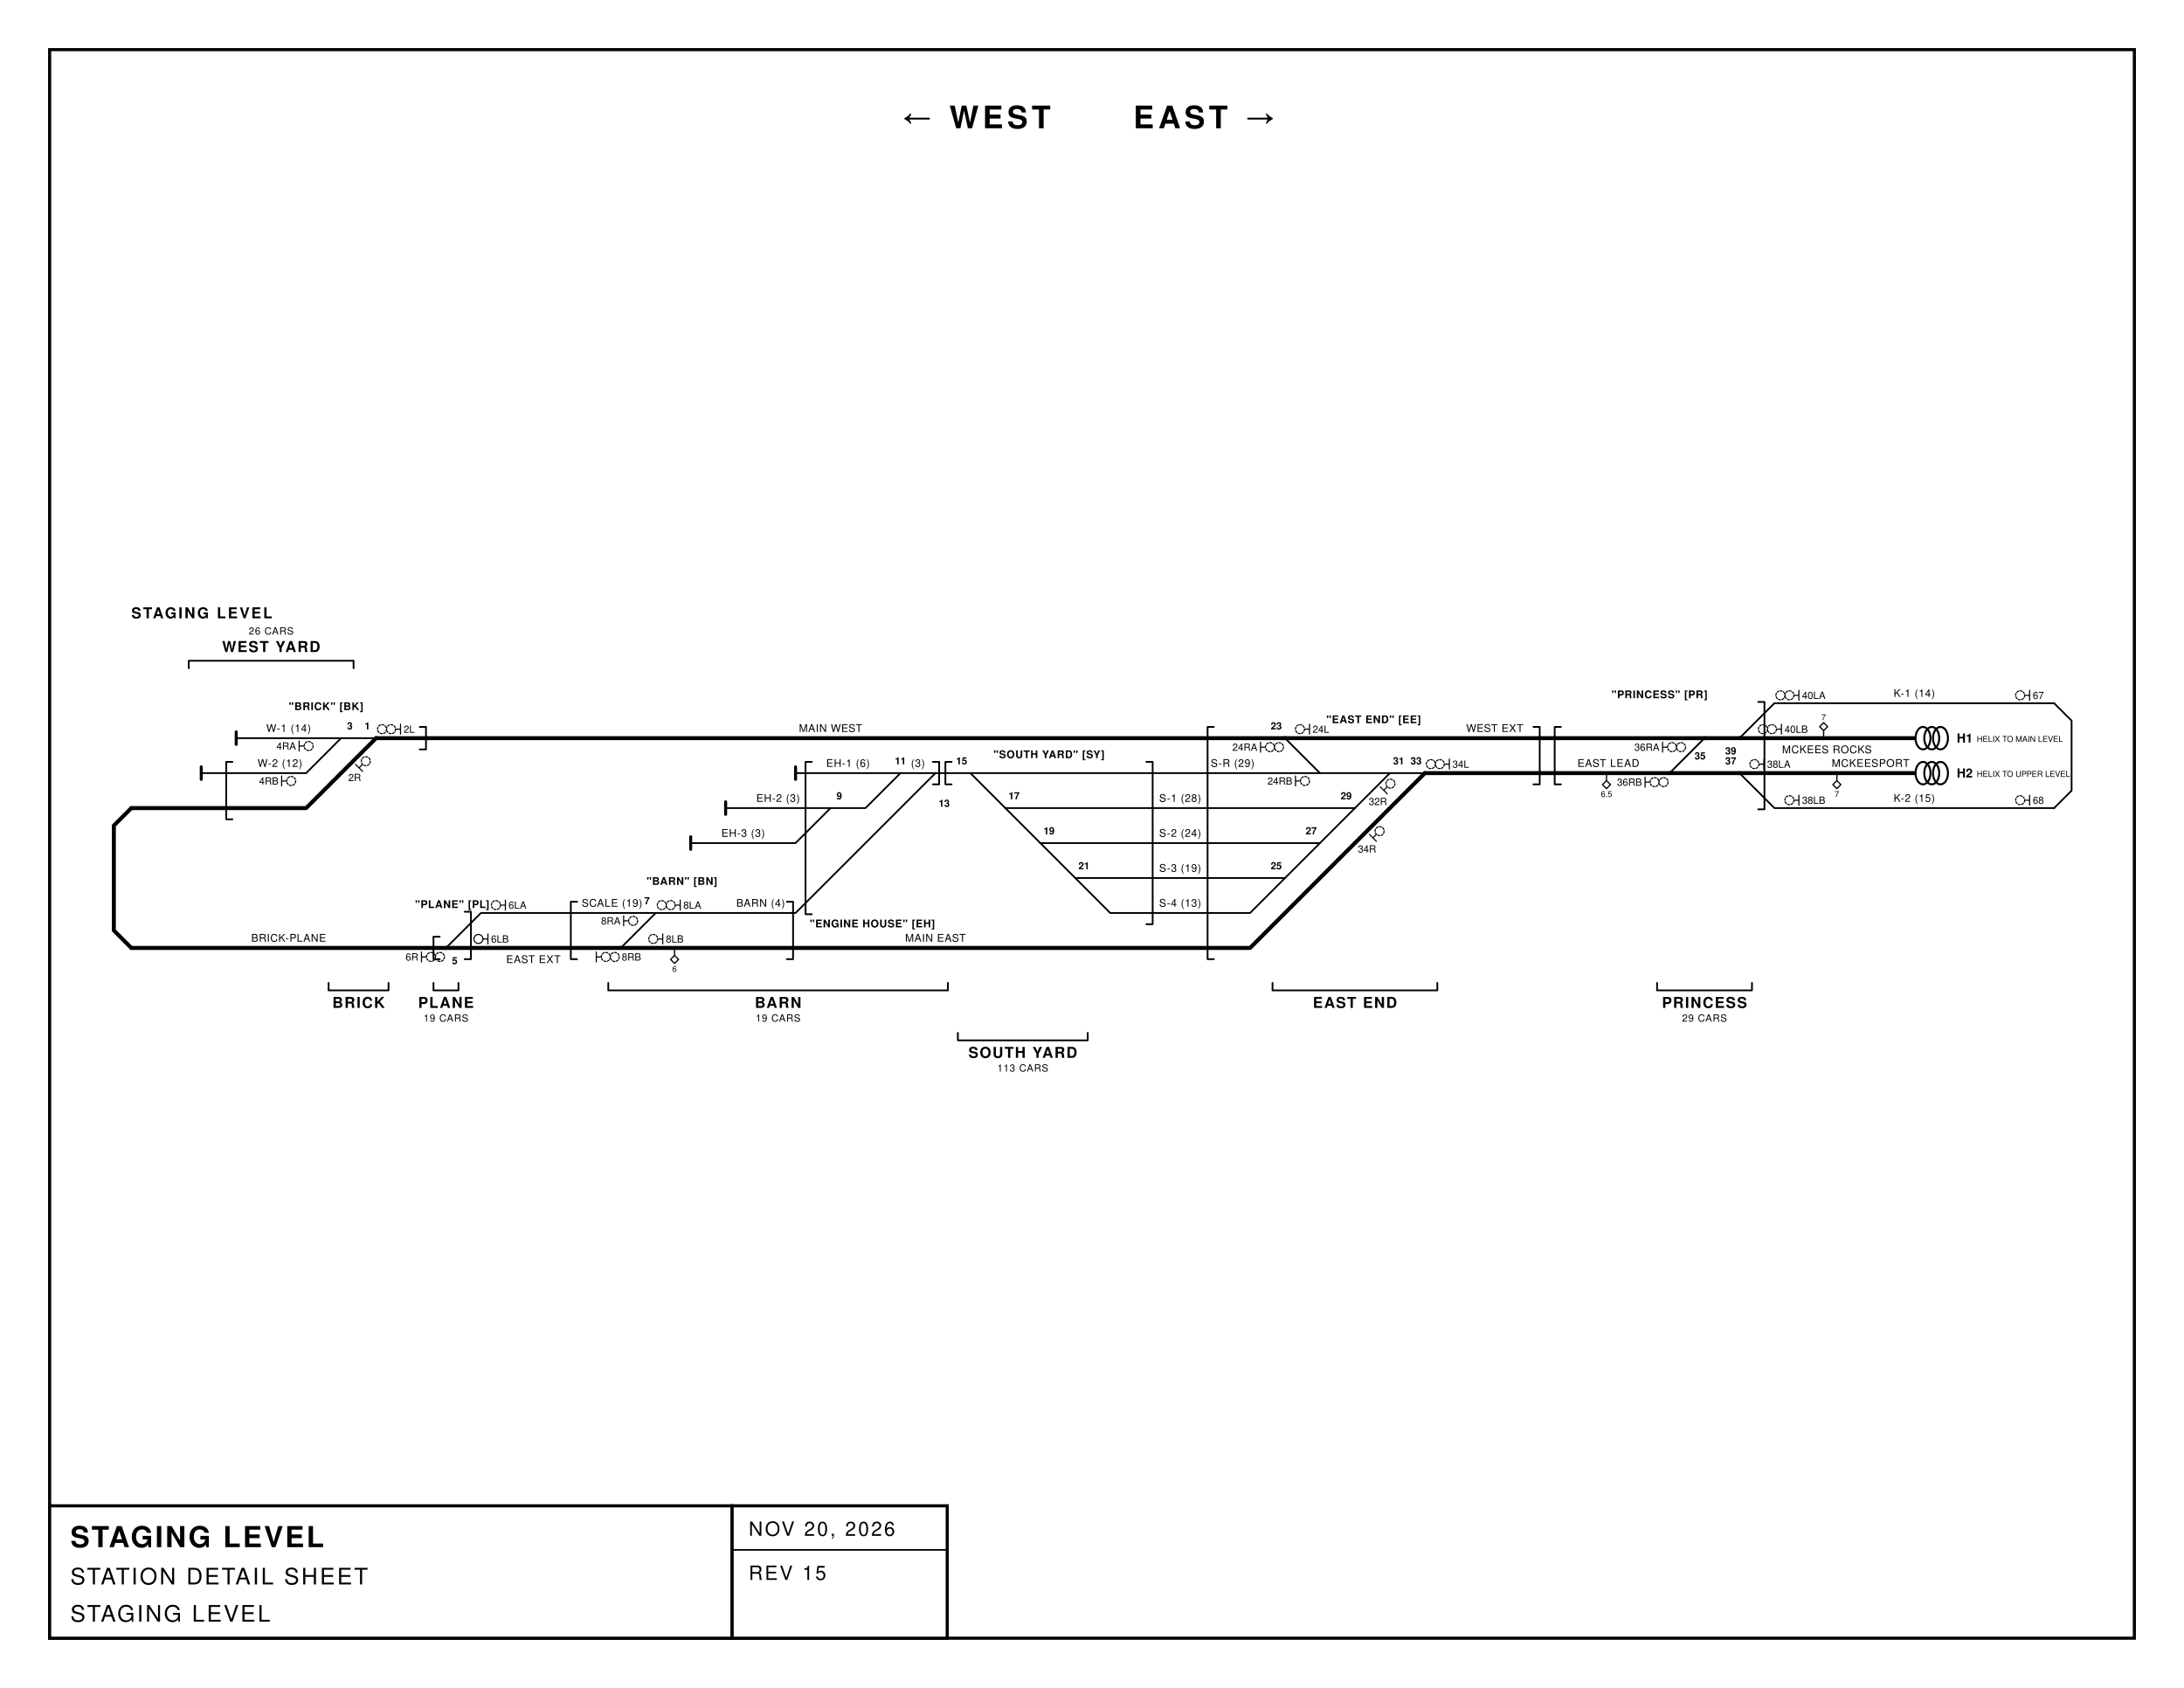
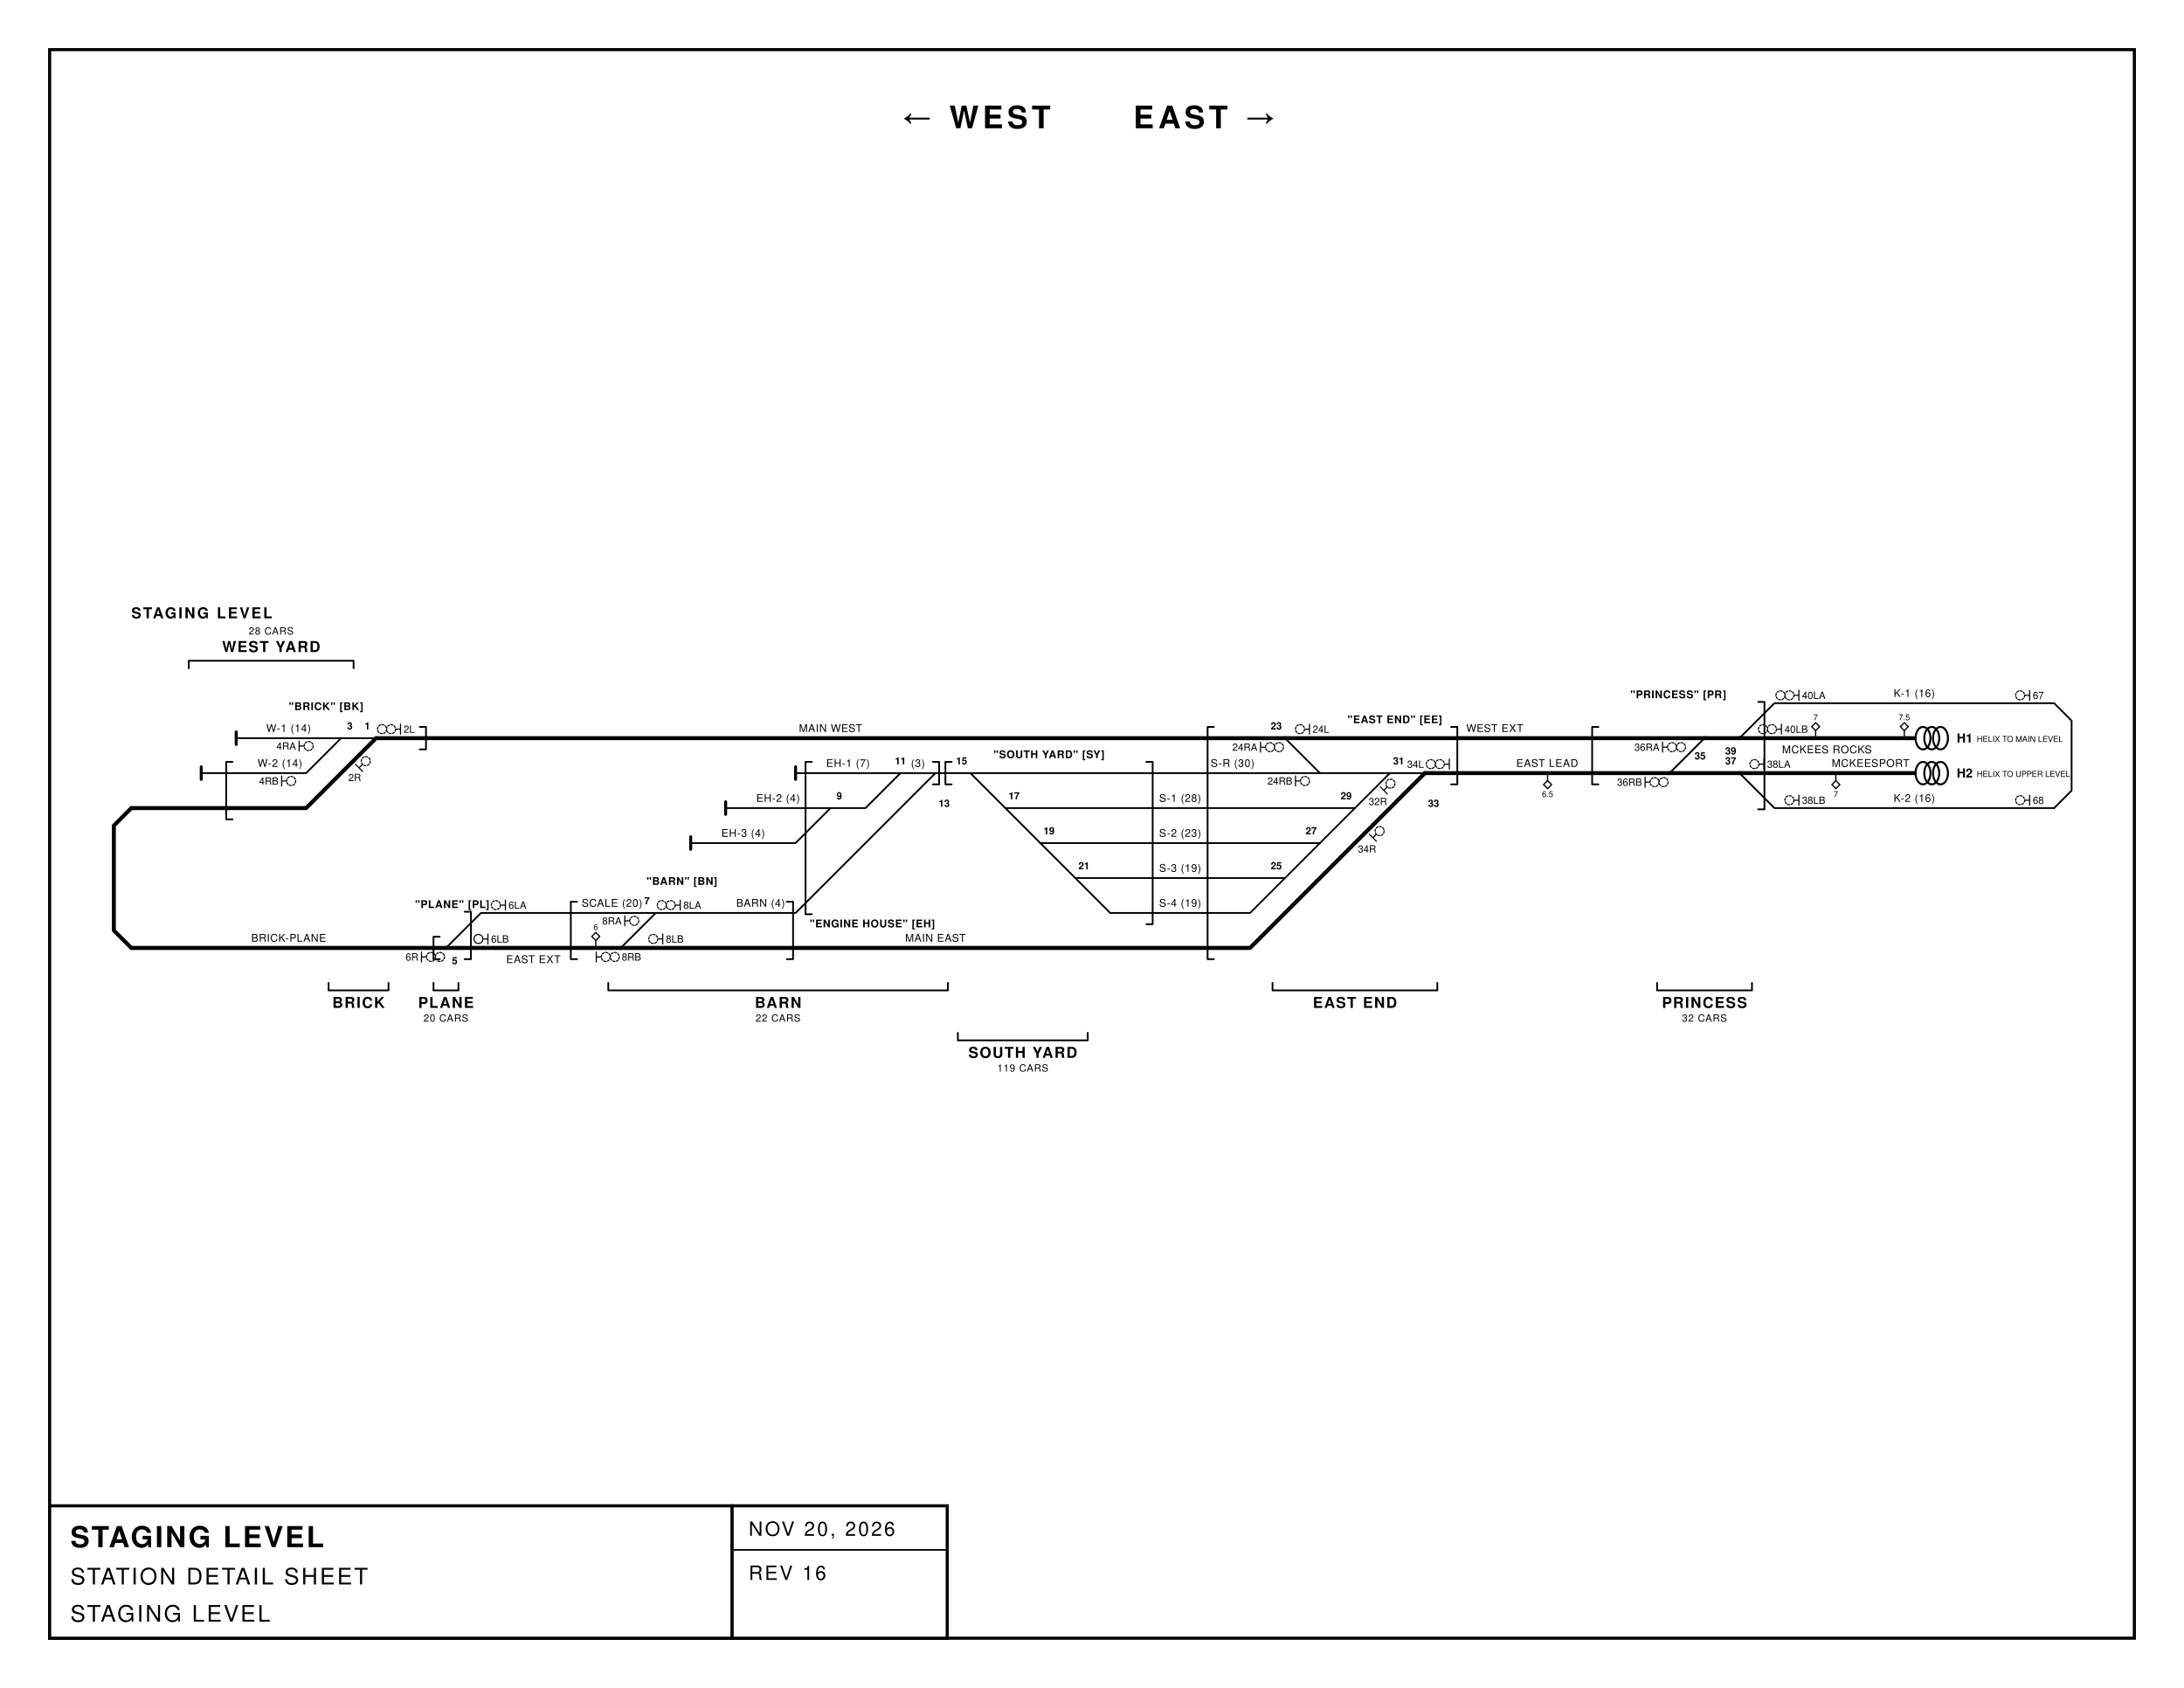
<svg xmlns="http://www.w3.org/2000/svg" viewBox="0 0 1056 816" width="1056" height="816" font-family="'Helvetica Neue',Helvetica,Arial,sans-serif">
  <rect width="1056" height="816" fill="#fff" />
  <rect x="24" y="24" width="1008" height="768" fill="none" stroke="#000" stroke-width="1.5" />
  <g transform="translate(63.5,296.5) scale(0.6037)" fill="none" stroke="#000" stroke-linecap="round" stroke-linejoin="round">
    <path d="M252.0,268.0 L392.0,268.0" stroke-width="3.2" />
    <path d="M392.0,268.0 L896.0,268.0 L1036.0,128.0" stroke-width="3.2" />
    <path d="M672.0,128.0 L952.0,128.0" stroke-width="1.4" />
    <path d="M672.0,128.0 L700.0,156.0" stroke-width="1.4" />
    <path d="M1260.0,100.0 L1288.0,100.0" stroke-width="3.2" />
    <path d="M924.0,100.0 L1260.0,100.0" stroke-width="3.2" />
    <path d="M1232.0,128.0 L1260.0,100.0" stroke-width="1.4" />
    <path d="M1288.0,100.0 L1316.0,72.0 L1540.0,72.0" stroke-width="1.4" />
    <path d="M1288.0,128.0 L1316.0,156.0 L1540.0,156.0" stroke-width="1.4" />
    <path d="M196.0,100.0 L924.0,100.0" stroke-width="3.2" />
    <path d="M924.0,100.0 L952.0,128.0" stroke-width="1.4" />
    <path d="M924.0,212.0 L952.0,184.0" stroke-width="1.4" />
    <path d="M756.0,212.0 L784.0,240.0 L896.0,240.0 L924.0,212.0" stroke-width="1.4" />
    <path d="M392.0,268.0 L420.0,240.0" stroke-width="1.4" />
    <path d="M756.0,212.0 L924.0,212.0" stroke-width="1.4" />
    <path d="M700.0,156.0 L728.0,184.0" stroke-width="1.4" />
    <path d="M700.0,156.0 L980.0,156.0" stroke-width="1.4" />
    <path d="M728.0,184.0 L756.0,212.0" stroke-width="1.4" />
    <path d="M1232.0,128.0 L1288.0,128.0" stroke-width="3.2" />
    <path d="M952.0,184.0 L980.0,156.0" stroke-width="1.4" />
    <path d="M1036.0,128.0 L1232.0,128.0" stroke-width="3.2" />
    <path d="M728.0,184.0 L952.0,184.0" stroke-width="1.4" />
    <path d="M0.0,268.0 L252.0,268.0" stroke-width="3.2" />
    <path d="M0.0,156.0 L140.0,156.0 L196.0,100.0" stroke-width="3.2" />
    <path d="M252.0,268.0 L280.0,240.0 L420.0,240.0" stroke-width="1.4" />
    <path d="M1008.0,128.0 L1036.0,128.0" stroke-width="1.4" />
    <path d="M616.0,128.0 L644.0,128.0" stroke-width="1.4" />
    <path d="M420.0,240.0 L532.0,240.0 L644.0,128.0" stroke-width="1.4" />
    <path d="M560.0,156.0 L588.0,156.0 L616.0,128.0" stroke-width="1.4" />
    <path d="M476.0,156.0 L560.0,156.0" stroke-width="1.4" />
    <path d="M448.0,184.0 L532.0,184.0 L560.0,156.0" stroke-width="1.4" />
    <path d="M532.0,128.0 L616.0,128.0" stroke-width="1.4" />
    <path d="M1288.0,100.0 L1428.0,100.0" stroke-width="3.2" />
    <path d="M1288.0,128.0 L1428.0,128.0" stroke-width="3.2" />
    <path d="M952.0,128.0 L1008.0,128.0" stroke-width="1.4" />
    <path d="M980.0,156.0 L1008.0,128.0" stroke-width="1.4" />
    <path d="M168.0,100.0 L196.0,100.0" stroke-width="1.4" />
    <path d="M84.0,100.0 L168.0,100.0" stroke-width="1.4" />
    <path d="M56.0,128.0 L140.0,128.0 L168.0,100.0" stroke-width="1.4" />
    <path d="M644.0,128.0 L672.0,128.0" stroke-width="1.4" />
    <path d="M1540.0,72.0 L1554.0,86.0 L1554.0,142.0 L1540.0,156.0" stroke-width="1.4" />
    <path d="M0.0,156.0 L-14.0,170.0 L-14.0,254.0 L0.0,268.0" stroke-width="3.2" />
    <path d="M476.0,151.0 L476.0,161.0" stroke-width="2.4" />
    <path d="M448.0,179.0 L448.0,189.0" stroke-width="2.4" />
    <path d="M532.0,123.0 L532.0,133.0" stroke-width="2.4" />
    <ellipse cx="1435.0" cy="100.0" rx="6" ry="9" stroke-width="1.6" />
    <ellipse cx="1442.0" cy="100.0" rx="6" ry="9" stroke-width="1.6" />
    <ellipse cx="1449.0" cy="100.0" rx="6" ry="9" stroke-width="1.6" />
    <ellipse cx="1435.0" cy="128.0" rx="6" ry="9" stroke-width="1.6" />
    <ellipse cx="1442.0" cy="128.0" rx="6" ry="9" stroke-width="1.6" />
    <ellipse cx="1449.0" cy="128.0" rx="6" ry="9" stroke-width="1.6" />
    <path d="M84.0,95.0 L84.0,105.0" stroke-width="2.4" />
    <path d="M56.0,123.0 L56.0,133.0" stroke-width="2.4" />
    <path d="M158.0,296 L158.0,302 L206.0,302 L206.0,296" stroke-width="1.4" />
    <path d="M46.0,44 L46.0,38 L178.0,38 L178.0,44" stroke-width="1.4" />
    <path d="M242.0,296 L242.0,302 L262.0,302 L262.0,296" stroke-width="1.4" />
    <path d="M382.0,296 L382.0,302 L654.0,302 L654.0,296" stroke-width="1.4" />
    <path d="M662.0,336 L662.0,342 L766.0,342 L766.0,336" stroke-width="1.4" />
    <path d="M914.0,296 L914.0,302 L1046.0,302 L1046.0,296" stroke-width="1.4" />
    <path d="M1222.0,296 L1222.0,302 L1298.0,302 L1298.0,296" stroke-width="1.4" />
    <path d="M215.6,88.8 L215.6,96.8 M215.6,92.8 L211.6,92.8" stroke-width="0.9" />
    <circle cx="208.0" cy="92.8" r="3.6" stroke-width="0.9" fill="#fff" stroke-dasharray="1.6 1.2" />
    <circle cx="200.8" cy="92.8" r="3.6" stroke-width="0.9" fill="#fff" stroke-dasharray="1.6 1.2" />
    <g transform="translate(182.4,123.8) rotate(-45.0)">
      <path d="M0,-4.0 L0,4.0 M0,0 L4.0,0" stroke-width="0.9" />
      <circle cx="7.6" cy="0" r="3.6" stroke-width="0.9" fill="#fff" stroke-dasharray="1.6 1.2" />
    </g>
    <path d="M134.4,102.3 L134.4,110.3 M134.4,106.3 L138.4,106.3" stroke-width="0.9" />
    <circle cx="142.0" cy="106.3" r="3.6" stroke-width="0.9" fill="#fff" stroke-dasharray="1.6 1.2" />
    <path d="M120.4,130.3 L120.4,138.3 M120.4,134.3 L124.4,134.3" stroke-width="0.9" />
    <circle cx="128.0" cy="134.3" r="3.6" stroke-width="0.9" fill="#fff" stroke-dasharray="1.6 1.2" />
    <path d="M299.6,229.7 L299.6,237.7 M299.6,233.7 L295.6,233.7" stroke-width="0.9" />
    <circle cx="292.0" cy="233.7" r="3.6" stroke-width="0.9" fill="#fff" stroke-dasharray="1.6 1.2" />
    <path d="M285.6,256.8 L285.6,264.8 M285.6,260.8 L281.6,260.8" stroke-width="0.9" />
    <circle cx="278.0" cy="260.8" r="3.6" stroke-width="0.9" fill="#fff" />
    <path d="M232.4,271.2 L232.4,279.2 M232.4,275.2 L236.4,275.2" stroke-width="0.9" />
    <circle cx="240.0" cy="275.2" r="3.6" stroke-width="0.9" fill="#fff" stroke-dasharray="1.6 1.2" />
    <circle cx="247.2" cy="275.2" r="3.6" stroke-width="0.9" fill="#fff" stroke-dasharray="1.6 1.2" />
    <path d="M439.6,229.7 L439.6,237.7 M439.6,233.7 L435.6,233.7" stroke-width="0.9" />
    <circle cx="432.0" cy="233.7" r="3.6" stroke-width="0.9" fill="#fff" stroke-dasharray="1.6 1.2" />
    <circle cx="424.8" cy="233.7" r="3.6" stroke-width="0.9" fill="#fff" stroke-dasharray="1.6 1.2" />
    <path d="M425.6,256.8 L425.6,264.8 M425.6,260.8 L421.6,260.8" stroke-width="0.9" />
    <circle cx="418.0" cy="260.8" r="3.6" stroke-width="0.9" fill="#fff" stroke-dasharray="1.6 1.2" />
-     <path d="M394.3,242.3 L394.3,250.3 M394.3,246.3 L398.3,246.3" stroke-width="0.9" />
-     <circle cx="401.9" cy="246.3" r="3.6" stroke-width="0.9" fill="#fff" stroke-dasharray="1.6 1.2" />
+     <path d="M395.2,242.3 L395.2,250.3 M395.2,246.3 L399.2,246.3" stroke-width="0.9" />
+     <circle cx="402.8" cy="246.3" r="3.6" stroke-width="0.9" fill="#fff" stroke-dasharray="1.6 1.2" />
    <path d="M372.4,271.2 L372.4,279.2 M372.4,275.2 L376.4,275.2" stroke-width="0.9" />
    <circle cx="380.0" cy="275.2" r="3.6" stroke-width="0.9" fill="#fff" stroke-dasharray="1.6 1.2" />
    <circle cx="387.2" cy="275.2" r="3.6" stroke-width="0.9" fill="#fff" stroke-dasharray="1.6 1.2" />
    <path d="M943.6,88.8 L943.6,96.8 M943.6,92.8 L939.6,92.8" stroke-width="0.9" />
    <circle cx="936.0" cy="92.8" r="3.6" stroke-width="0.9" fill="#fff" stroke-dasharray="1.6 1.2" />
    <path d="M904.4,103.2 L904.4,111.2 M904.4,107.2 L908.4,107.2" stroke-width="0.9" />
    <circle cx="912.0" cy="107.2" r="3.6" stroke-width="0.9" fill="#fff" stroke-dasharray="1.6 1.2" />
    <circle cx="919.2" cy="107.2" r="3.6" stroke-width="0.9" fill="#fff" stroke-dasharray="1.6 1.2" />
    <path d="M932.4,130.3 L932.4,138.3 M932.4,134.3 L936.4,134.3" stroke-width="0.9" />
    <circle cx="940.0" cy="134.3" r="3.6" stroke-width="0.9" fill="#fff" stroke-dasharray="1.6 1.2" />
    <g transform="translate(1003.1,141.8) rotate(-45.0)">
      <path d="M0,-4.0 L0,4.0 M0,0 L4.0,0" stroke-width="0.9" />
      <circle cx="7.6" cy="0" r="3.6" stroke-width="0.9" fill="#fff" stroke-dasharray="1.6 1.2" />
    </g>
    <path d="M1055.6,116.8 L1055.6,124.8 M1055.6,120.8 L1051.6,120.8" stroke-width="0.9" />
    <circle cx="1048.0" cy="120.8" r="3.6" stroke-width="0.9" fill="#fff" stroke-dasharray="1.6 1.2" />
    <circle cx="1040.8" cy="120.8" r="3.6" stroke-width="0.9" fill="#fff" stroke-dasharray="1.6 1.2" />
    <g transform="translate(994.4,179.8) rotate(-45.0)">
      <path d="M0,-4.0 L0,4.0 M0,0 L4.0,0" stroke-width="0.9" />
      <circle cx="7.6" cy="0" r="3.6" stroke-width="0.9" fill="#fff" stroke-dasharray="1.6 1.2" />
    </g>
    <path d="M1226.4,103.2 L1226.4,111.2 M1226.4,107.2 L1230.4,107.2" stroke-width="0.9" />
    <circle cx="1234.0" cy="107.2" r="3.6" stroke-width="0.9" fill="#fff" stroke-dasharray="1.6 1.2" />
    <circle cx="1241.2" cy="107.2" r="3.6" stroke-width="0.9" fill="#fff" stroke-dasharray="1.6 1.2" />
    <path d="M1212.4,131.2 L1212.4,139.2 M1212.4,135.2 L1216.4,135.2" stroke-width="0.9" />
    <circle cx="1220.0" cy="135.2" r="3.6" stroke-width="0.9" fill="#fff" stroke-dasharray="1.6 1.2" />
    <circle cx="1227.2" cy="135.2" r="3.6" stroke-width="0.9" fill="#fff" stroke-dasharray="1.6 1.2" />
    <path d="M1307.6,116.8 L1307.6,124.8 M1307.6,120.8 L1303.6,120.8" stroke-width="0.9" />
    <circle cx="1300.0" cy="120.8" r="3.6" stroke-width="0.9" fill="#fff" stroke-dasharray="1.6 1.2" />
    <path d="M1335.6,145.7 L1335.6,153.7 M1335.6,149.7 L1331.6,149.7" stroke-width="0.9" />
    <circle cx="1328.0" cy="149.7" r="3.6" stroke-width="0.9" fill="#fff" stroke-dasharray="1.6 1.2" />
    <path d="M1335.6,61.7 L1335.6,69.7 M1335.6,65.7 L1331.6,65.7" stroke-width="0.9" />
    <circle cx="1328.0" cy="65.7" r="3.6" stroke-width="0.9" fill="#fff" stroke-dasharray="1.6 1.2" />
    <circle cx="1320.8" cy="65.7" r="3.6" stroke-width="0.9" fill="#fff" stroke-dasharray="1.6 1.2" />
    <path d="M1321.6,88.8 L1321.6,96.8 M1321.6,92.8 L1317.6,92.8" stroke-width="0.9" />
    <circle cx="1314.0" cy="92.8" r="3.6" stroke-width="0.9" fill="#fff" stroke-dasharray="1.6 1.2" />
    <circle cx="1306.8" cy="92.8" r="3.6" stroke-width="0.9" fill="#fff" stroke-dasharray="1.6 1.2" />
    <path d="M1520.4,61.7 L1520.4,69.7 M1520.4,65.7 L1516.4,65.7" stroke-width="0.9" />
    <circle cx="1512.8" cy="65.7" r="3.6" stroke-width="0.9" fill="#fff" stroke-dasharray="1.6 1.2" />
    <path d="M1520.4,145.7 L1520.4,153.7 M1520.4,149.7 L1516.4,149.7" stroke-width="0.9" />
    <circle cx="1512.8" cy="149.7" r="3.6" stroke-width="0.9" fill="#fff" stroke-dasharray="1.6 1.2" />
    <path d="M81.0,119.0 L76.0,119.0 L76.0,165.0 L81.0,165.0" stroke-width="1.4" />
    <path d="M231.0,91.0 L236.0,91.0 L236.0,109.0 L231.0,109.0" stroke-width="1.4" />
    <path d="M247.0,259.0 L242.0,259.0 L242.0,277.0 L247.0,277.0" stroke-width="1.4" />
    <path d="M267.0,239.0 L272.0,239.0 L272.0,277.0 L267.0,277.0" stroke-width="1.4" />
    <path d="M357.0,231.0 L352.0,231.0 L352.0,277.0 L357.0,277.0" stroke-width="1.4" />
    <path d="M525.0,231.0 L530.0,231.0 L530.0,277.0 L525.0,277.0" stroke-width="1.4" />
    <path d="M657.0,119.0 L652.0,119.0 L652.0,137.0 L657.0,137.0" stroke-width="1.4" />
    <path d="M813.0,119.0 L818.0,119.0 L818.0,249.0 L813.0,249.0" stroke-width="1.4" />
    <path d="M867.0,91.0 L862.0,91.0 L862.0,277.0 L867.0,277.0" stroke-width="1.4" />
-     <path d="M1123.0,91.0 L1128.0,91.0 L1128.0,137.0 L1123.0,137.0" stroke-width="1.4" />
-     <path d="M1145.0,91.0 L1140.0,91.0 L1140.0,137.0 L1145.0,137.0" stroke-width="1.4" />
+     <path d="M1057.0,91.0 L1062.0,91.0 L1062.0,137.0 L1057.0,137.0" stroke-width="1.4" />
+     <path d="M1175.0,91.0 L1170.0,91.0 L1170.0,137.0 L1175.0,137.0" stroke-width="1.4" />
    <path d="M1303.0,71.0 L1308.0,71.0 L1308.0,157.0 L1303.0,157.0" stroke-width="1.4" />
    <path d="M545.0,119.0 L540.0,119.0 L540.0,241.0 L545.0,241.0" stroke-width="1.4" />
    <path d="M642.0,119.0 L647.0,119.0 L647.0,137.0 L642.0,137.0" stroke-width="1.4" />
-     <path d="M1366.0,128.0 L1366.0,134.0" stroke-width="1" />
-     <path d="M1366.0,134.0 L1369.2,137.2 L1366.0,140.4 L1362.8,137.2 Z" stroke-width="1" fill="#fff" />
-     <path d="M1181.5,128.0 L1181.5,134.0" stroke-width="1" />
-     <path d="M1181.5,134.0 L1184.7,137.2 L1181.5,140.4 L1178.3,137.2 Z" stroke-width="1" fill="#fff" />
-     <path d="M1355.4,100.0 L1355.4,94.0" stroke-width="1" />
-     <path d="M1355.4,87.6 L1358.6,90.8 L1355.4,94.0 L1352.2,90.8 Z" stroke-width="1" fill="#fff" />
-     <path d="M435.1,268.0 L435.1,274.0" stroke-width="1" />
-     <path d="M435.1,274.0 L438.3,277.2 L435.1,280.4 L431.9,277.2 Z" stroke-width="1" fill="#fff" />
+     <path d="M1365.2,128.0 L1365.2,134.0" stroke-width="1" />
+     <path d="M1365.2,134.0 L1368.4,137.2 L1365.2,140.4 L1362.0,137.2 Z" stroke-width="1" fill="#fff" />
+     <path d="M372.0,268.0 L372.0,262.0" stroke-width="1" />
+     <path d="M372.0,255.6 L375.2,258.8 L372.0,262.0 L368.8,258.8 Z" stroke-width="1" fill="#fff" />
+     <path d="M1349.0,100.0 L1349.0,94.0" stroke-width="1" />
+     <path d="M1349.0,87.6 L1352.2,90.8 L1349.0,94.0 L1345.8,90.8 Z" stroke-width="1" fill="#fff" />
+     <path d="M1420.0,100.0 L1420.0,94.0" stroke-width="1" />
+     <path d="M1420.0,87.6 L1423.2,90.8 L1420.0,94.0 L1416.8,90.8 Z" stroke-width="1" fill="#fff" />
+     <path d="M1134.3,128.0 L1134.3,134.0" stroke-width="1" />
+     <path d="M1134.3,134.0 L1137.5,137.2 L1134.3,140.4 L1131.1,137.2 Z" stroke-width="1" fill="#fff" />
    <text x="0.0" y="4.0" font-size="12" text-anchor="start" font-weight="bold" fill="#000" stroke="none" letter-spacing="1.5">STAGING LEVEL</text>
    <text x="1462.0" y="103.5" font-size="10" text-anchor="start" font-weight="bold" fill="#000" stroke="none">H1</text>
    <text x="1478.0" y="103.0" font-size="6.5" text-anchor="start" font-weight="normal" fill="#000" stroke="none">HELIX TO MAIN LEVEL</text>
    <text x="1462.0" y="131.5" font-size="10" text-anchor="start" font-weight="bold" fill="#000" stroke="none">H2</text>
    <text x="1478.0" y="131.0" font-size="6.5" text-anchor="start" font-weight="normal" fill="#000" stroke="none">HELIX TO UPPER LEVEL</text>
    <text x="182.0" y="316.0" font-size="12" text-anchor="middle" font-weight="bold" fill="#000" stroke="none" letter-spacing="1">BRICK</text>
    <text x="112.0" y="31.0" font-size="12" text-anchor="middle" font-weight="bold" fill="#000" stroke="none" letter-spacing="1">WEST YARD</text>
-     <text x="112.0" y="17.0" font-size="8" text-anchor="middle" font-weight="normal" fill="#000" stroke="none" letter-spacing="0.5">26 CARS</text>
+     <text x="112.0" y="17.0" font-size="8" text-anchor="middle" font-weight="normal" fill="#000" stroke="none" letter-spacing="0.5">28 CARS</text>
    <text x="252.0" y="316.0" font-size="12" text-anchor="middle" font-weight="bold" fill="#000" stroke="none" letter-spacing="1">PLANE</text>
-     <text x="252.0" y="327.0" font-size="8" text-anchor="middle" font-weight="normal" fill="#000" stroke="none" letter-spacing="0.5">19 CARS</text>
+     <text x="252.0" y="327.0" font-size="8" text-anchor="middle" font-weight="normal" fill="#000" stroke="none" letter-spacing="0.5">20 CARS</text>
    <text x="518.0" y="316.0" font-size="12" text-anchor="middle" font-weight="bold" fill="#000" stroke="none" letter-spacing="1">BARN</text>
-     <text x="518.0" y="327.0" font-size="8" text-anchor="middle" font-weight="normal" fill="#000" stroke="none" letter-spacing="0.5">19 CARS</text>
+     <text x="518.0" y="327.0" font-size="8" text-anchor="middle" font-weight="normal" fill="#000" stroke="none" letter-spacing="0.5">22 CARS</text>
    <text x="714.0" y="356.0" font-size="12" text-anchor="middle" font-weight="bold" fill="#000" stroke="none" letter-spacing="1">SOUTH YARD</text>
-     <text x="714.0" y="367.0" font-size="8" text-anchor="middle" font-weight="normal" fill="#000" stroke="none" letter-spacing="0.5">113 CARS</text>
+     <text x="714.0" y="367.0" font-size="8" text-anchor="middle" font-weight="normal" fill="#000" stroke="none" letter-spacing="0.5">119 CARS</text>
    <text x="980.0" y="316.0" font-size="12" text-anchor="middle" font-weight="bold" fill="#000" stroke="none" letter-spacing="1">EAST END</text>
    <text x="1260.0" y="316.0" font-size="12" text-anchor="middle" font-weight="bold" fill="#000" stroke="none" letter-spacing="1">PRINCESS</text>
-     <text x="1260.0" y="327.0" font-size="8" text-anchor="middle" font-weight="normal" fill="#000" stroke="none" letter-spacing="0.5">29 CARS</text>
+     <text x="1260.0" y="327.0" font-size="8" text-anchor="middle" font-weight="normal" fill="#000" stroke="none" letter-spacing="0.5">32 CARS</text>
    <text x="1358.0" y="112.1" font-size="8.5" text-anchor="middle" font-weight="normal" fill="#000" stroke="none" letter-spacing="0.4">MCKEES ROCKS</text>
    <text x="131.9" y="109.2" font-size="8" text-anchor="end" font-weight="normal" fill="#000" stroke="none">4RA</text>
    <text x="288.1" y="263.7" font-size="8" text-anchor="start" font-weight="normal" fill="#000" stroke="none">6LB</text>
    <text x="322.0" y="280.1" font-size="8.5" text-anchor="middle" font-weight="normal" fill="#000" stroke="none" letter-spacing="0.4">EAST EXT</text>
    <text x="428.1" y="263.7" font-size="8" text-anchor="start" font-weight="normal" fill="#000" stroke="none">8LB</text>
-     <text x="391.8" y="249.2" font-size="8" text-anchor="end" font-weight="normal" fill="#000" stroke="none">8RA</text>
+     <text x="392.7" y="249.2" font-size="8" text-anchor="end" font-weight="normal" fill="#000" stroke="none">8RA</text>
    <text x="1223.9" y="110.1" font-size="8" text-anchor="end" font-weight="normal" fill="#000" stroke="none">36RA</text>
    <text x="1324.1" y="95.7" font-size="8" text-anchor="start" font-weight="normal" fill="#000" stroke="none">40LB</text>
    <text x="259.0" y="281.0" font-size="8" text-anchor="middle" font-weight="bold" fill="#000" stroke="none">5</text>
-     <text x="840.0" y="235.0" font-size="8.5" text-anchor="middle" font-weight="normal" fill="#000" stroke="none" letter-spacing="0.4">S-4 (13)</text>
-     <text x="119.0" y="123.0" font-size="8.5" text-anchor="middle" font-weight="normal" fill="#000" stroke="none" letter-spacing="0.4">W-2 (12)</text>
+     <text x="840.0" y="235.0" font-size="8.5" text-anchor="middle" font-weight="normal" fill="#000" stroke="none" letter-spacing="0.4">S-4 (19)</text>
+     <text x="119.0" y="123.0" font-size="8.5" text-anchor="middle" font-weight="normal" fill="#000" stroke="none" letter-spacing="0.4">W-2 (14)</text>
    <text x="229.9" y="278.1" font-size="8" text-anchor="end" font-weight="normal" fill="#000" stroke="none">6R</text>
    <text x="392.8" y="278.1" font-size="8" text-anchor="start" font-weight="normal" fill="#000" stroke="none">8RB</text>
    <text x="901.9" y="110.1" font-size="8" text-anchor="end" font-weight="normal" fill="#000" stroke="none">24RA</text>
    <text x="998.4" y="153.6" font-size="8" text-anchor="middle" font-weight="normal" fill="#000" stroke="none">32R</text>
+     <text x="1035.2" y="123.7" font-size="8" text-anchor="end" font-weight="normal" fill="#000" stroke="none">34L</text>
    <text x="1310.1" y="123.7" font-size="8" text-anchor="start" font-weight="normal" fill="#000" stroke="none">38LA</text>
    <text x="1338.1" y="152.6" font-size="8" text-anchor="start" font-weight="normal" fill="#000" stroke="none">38LB</text>
+     <text x="1365.2" y="147.1" font-size="6.5" text-anchor="middle" font-weight="normal" fill="#000" stroke="none">7</text>
+     <text x="1393.0" y="123.0" font-size="8.5" text-anchor="middle" font-weight="normal" fill="#000" stroke="none" letter-spacing="0.4">MCKEESPORT</text>
    <text x="413.0" y="233.0" font-size="8" text-anchor="middle" font-weight="bold" fill="#000" stroke="none">7</text>
    <text x="442.1" y="236.6" font-size="8" text-anchor="start" font-weight="normal" fill="#000" stroke="none">8LA</text>
-     <text x="385.0" y="235.0" font-size="8.5" text-anchor="middle" font-weight="normal" fill="#000" stroke="none" letter-spacing="0.4">SCALE (19)</text>
-     <text x="1393.0" y="123.0" font-size="8.5" text-anchor="middle" font-weight="normal" fill="#000" stroke="none" letter-spacing="0.4">MCKEESPORT</text>
-     <text x="1366.0" y="147.1" font-size="6.5" text-anchor="middle" font-weight="normal" fill="#000" stroke="none">7</text>
+     <text x="1134.0" y="123.0" font-size="8.5" text-anchor="middle" font-weight="normal" fill="#000" stroke="none" letter-spacing="0.4">EAST LEAD</text>
+     <text x="385.0" y="235.0" font-size="8.5" text-anchor="middle" font-weight="normal" fill="#000" stroke="none" letter-spacing="0.4">SCALE (20)</text>
+     <text x="372.0" y="253.6" font-size="6.5" text-anchor="middle" font-weight="normal" fill="#000" stroke="none">6</text>
    <text x="218.1" y="95.7" font-size="8" text-anchor="start" font-weight="normal" fill="#000" stroke="none">2L</text>
    <text x="117.9" y="137.2" font-size="8" text-anchor="end" font-weight="normal" fill="#000" stroke="none">4RB</text>
    <text x="302.1" y="236.6" font-size="8" text-anchor="start" font-weight="normal" fill="#000" stroke="none">6LA</text>
    <text x="946.1" y="95.7" font-size="8" text-anchor="start" font-weight="normal" fill="#000" stroke="none">24L</text>
    <text x="929.9" y="137.2" font-size="8" text-anchor="end" font-weight="normal" fill="#000" stroke="none">24RB</text>
-     <text x="1058.1" y="123.7" font-size="8" text-anchor="start" font-weight="normal" fill="#000" stroke="none">34L</text>
    <text x="1209.9" y="138.1" font-size="8" text-anchor="end" font-weight="normal" fill="#000" stroke="none">36RB</text>
    <text x="1338.1" y="68.6" font-size="8" text-anchor="start" font-weight="normal" fill="#000" stroke="none">40LA</text>
    <text x="1522.9" y="68.6" font-size="8" text-anchor="start" font-weight="normal" fill="#000" stroke="none">67</text>
    <text x="1522.9" y="152.6" font-size="8" text-anchor="start" font-weight="normal" fill="#000" stroke="none">68</text>
    <text x="973.0" y="149.0" font-size="8" text-anchor="middle" font-weight="bold" fill="#000" stroke="none">29</text>
-     <text x="1183.0" y="123.0" font-size="8.5" text-anchor="middle" font-weight="normal" fill="#000" stroke="none" letter-spacing="0.4">EAST LEAD</text>
-     <text x="1181.5" y="147.1" font-size="6.5" text-anchor="middle" font-weight="normal" fill="#000" stroke="none">6.5</text>
-     <text x="518.0" y="151.0" font-size="8.5" text-anchor="middle" font-weight="normal" fill="#000" stroke="none" letter-spacing="0.4">EH-2 (3)</text>
-     <text x="574.0" y="123.0" font-size="8.5" text-anchor="middle" font-weight="normal" fill="#000" stroke="none" letter-spacing="0.4">EH-1 (6)</text>
+     <text x="518.0" y="151.0" font-size="8.5" text-anchor="middle" font-weight="normal" fill="#000" stroke="none" letter-spacing="0.4">EH-2 (4)</text>
+     <text x="574.0" y="123.0" font-size="8.5" text-anchor="middle" font-weight="normal" fill="#000" stroke="none" letter-spacing="0.4">EH-1 (7)</text>
    <text x="126.0" y="95.0" font-size="8.5" text-anchor="middle" font-weight="normal" fill="#000" stroke="none" letter-spacing="0.4">W-1 (14)</text>
+     <text x="1349.0" y="85.6" font-size="6.5" text-anchor="middle" font-weight="normal" fill="#000" stroke="none">7</text>
+     <text x="1420.0" y="85.6" font-size="6.5" text-anchor="middle" font-weight="normal" fill="#000" stroke="none">7.5</text>
    <text x="917.0" y="205.0" font-size="8" text-anchor="middle" font-weight="bold" fill="#000" stroke="none">25</text>
    <text x="945.0" y="177.0" font-size="8" text-anchor="middle" font-weight="bold" fill="#000" stroke="none">27</text>
    <text x="593.5" y="251.5" font-size="8.5" text-anchor="middle" font-weight="bold" fill="#000" stroke="none" letter-spacing="0.4">"ENGINE HOUSE" [EH]</text>
+     <text x="1428.0" y="67.0" font-size="8.5" text-anchor="middle" font-weight="normal" fill="#000" stroke="none" letter-spacing="0.4">K-1 (16)</text>
    <text x="630.0" y="123.0" font-size="8.5" text-anchor="middle" font-weight="normal" fill="#000" stroke="none" letter-spacing="0.4">(3)</text>
    <text x="504.0" y="235.0" font-size="8.5" text-anchor="middle" font-weight="normal" fill="#000" stroke="none" letter-spacing="0.4">BARN (4)</text>
-     <text x="1355.4" y="85.6" font-size="6.5" text-anchor="middle" font-weight="normal" fill="#000" stroke="none">7</text>
-     <text x="1428.0" y="67.0" font-size="8.5" text-anchor="middle" font-weight="normal" fill="#000" stroke="none" letter-spacing="0.4">K-1 (14)</text>
+     <text x="1015.0" y="121.0" font-size="8" text-anchor="middle" font-weight="bold" fill="#000" stroke="none">31</text>
+     <text x="1043.0" y="155.0" font-size="8" text-anchor="middle" font-weight="bold" fill="#000" stroke="none">33</text>
    <text x="189.0" y="93.0" font-size="8" text-anchor="middle" font-weight="bold" fill="#000" stroke="none">1</text>
    <text x="257.0" y="236.0" font-size="8.5" text-anchor="middle" font-weight="bold" fill="#000" stroke="none" letter-spacing="0.4">"PLANE" [PL]</text>
+     <text x="1092.0" y="95.0" font-size="8.5" text-anchor="middle" font-weight="normal" fill="#000" stroke="none" letter-spacing="0.4">WEST EXT</text>
    <text x="989.7" y="191.6" font-size="8" text-anchor="middle" font-weight="normal" fill="#000" stroke="none">34R</text>
    <text x="1281.0" y="113.0" font-size="8" text-anchor="middle" font-weight="bold" fill="#000" stroke="none">39</text>
    <text x="651.0" y="155.0" font-size="8" text-anchor="middle" font-weight="bold" fill="#000" stroke="none">13</text>
    <text x="616.0" y="121.0" font-size="8" text-anchor="middle" font-weight="bold" fill="#000" stroke="none">11</text>
    <text x="735.0" y="116.0" font-size="8.5" text-anchor="middle" font-weight="bold" fill="#000" stroke="none" letter-spacing="0.4">"SOUTH YARD" [SY]</text>
-     <text x="882.0" y="123.0" font-size="8.5" text-anchor="middle" font-weight="normal" fill="#000" stroke="none" letter-spacing="0.4">S-R (29)</text>
+     <text x="882.0" y="123.0" font-size="8.5" text-anchor="middle" font-weight="normal" fill="#000" stroke="none" letter-spacing="0.4">S-R (30)</text>
    <text x="644.0" y="263.0" font-size="8.5" text-anchor="middle" font-weight="normal" fill="#000" stroke="none" letter-spacing="0.4">MAIN EAST</text>
-     <text x="1428.0" y="151.0" font-size="8.5" text-anchor="middle" font-weight="normal" fill="#000" stroke="none" letter-spacing="0.4">K-2 (15)</text>
+     <text x="1428.0" y="151.0" font-size="8.5" text-anchor="middle" font-weight="normal" fill="#000" stroke="none" letter-spacing="0.4">K-2 (16)</text>
    <text x="840.0" y="207.0" font-size="8.5" text-anchor="middle" font-weight="normal" fill="#000" stroke="none" letter-spacing="0.4">S-3 (19)</text>
    <text x="126.0" y="263.0" font-size="8.5" text-anchor="middle" font-weight="normal" fill="#000" stroke="none" letter-spacing="0.4">BRICK-PLANE</text>
-     <text x="490.0" y="179.0" font-size="8.5" text-anchor="middle" font-weight="normal" fill="#000" stroke="none" letter-spacing="0.4">EH-3 (3)</text>
-     <text x="1015.0" y="121.0" font-size="8" text-anchor="middle" font-weight="bold" fill="#000" stroke="none">31</text>
-     <text x="1029.0" y="121.0" font-size="8" text-anchor="middle" font-weight="bold" fill="#000" stroke="none">33</text>
+     <text x="490.0" y="179.0" font-size="8.5" text-anchor="middle" font-weight="normal" fill="#000" stroke="none" letter-spacing="0.4">EH-3 (4)</text>
+     <text x="1134.3" y="147.1" font-size="6.5" text-anchor="middle" font-weight="normal" fill="#000" stroke="none">6.5</text>
    <text x="175.0" y="93.0" font-size="8" text-anchor="middle" font-weight="bold" fill="#000" stroke="none">3</text>
    <text x="665.0" y="121.0" font-size="8" text-anchor="middle" font-weight="bold" fill="#000" stroke="none">15</text>
-     <text x="1092.0" y="95.0" font-size="8.5" text-anchor="middle" font-weight="normal" fill="#000" stroke="none" letter-spacing="0.4">WEST EXT</text>
-     <text x="435.1" y="287.1" font-size="6.5" text-anchor="middle" font-weight="normal" fill="#000" stroke="none">6</text>
-     <text x="441.0" y="217.5" font-size="8.5" text-anchor="middle" font-weight="bold" fill="#000" stroke="none" letter-spacing="0.4">"BARN" [BN]</text>
    <text x="178.9" y="134.4" font-size="8" text-anchor="middle" font-weight="normal" fill="#000" stroke="none">2R</text>
    <text x="917.0" y="93.0" font-size="8" text-anchor="middle" font-weight="bold" fill="#000" stroke="none">23</text>
    <text x="707.0" y="149.0" font-size="8" text-anchor="middle" font-weight="bold" fill="#000" stroke="none">17</text>
    <text x="763.0" y="205.0" font-size="8" text-anchor="middle" font-weight="bold" fill="#000" stroke="none">21</text>
    <text x="735.0" y="177.0" font-size="8" text-anchor="middle" font-weight="bold" fill="#000" stroke="none">19</text>
-     <text x="995.0" y="88.0" font-size="8.5" text-anchor="middle" font-weight="bold" fill="#000" stroke="none" letter-spacing="0.4">"EAST END" [EE]</text>
+     <text x="441.0" y="217.5" font-size="8.5" text-anchor="middle" font-weight="bold" fill="#000" stroke="none" letter-spacing="0.4">"BARN" [BN]</text>
+     <text x="1012.0" y="88.0" font-size="8.5" text-anchor="middle" font-weight="bold" fill="#000" stroke="none" letter-spacing="0.4">"EAST END" [EE]</text>
    <text x="560.0" y="95.0" font-size="8.5" text-anchor="middle" font-weight="normal" fill="#000" stroke="none" letter-spacing="0.4">MAIN WEST</text>
    <text x="1252.0" y="117.0" font-size="8" text-anchor="start" font-weight="bold" fill="#000" stroke="none">35</text>
    <text x="1281.0" y="121.0" font-size="8" text-anchor="middle" font-weight="bold" fill="#000" stroke="none">37</text>
    <text x="156.0" y="77.5" font-size="8.5" text-anchor="middle" font-weight="bold" fill="#000" stroke="none" letter-spacing="0.4">"BRICK" [BK]</text>
    <text x="840.0" y="151.0" font-size="8.5" text-anchor="middle" font-weight="normal" fill="#000" stroke="none" letter-spacing="0.4">S-1 (28)</text>
-     <text x="840.0" y="179.0" font-size="8.5" text-anchor="middle" font-weight="normal" fill="#000" stroke="none" letter-spacing="0.4">S-2 (24)</text>
+     <text x="840.0" y="179.0" font-size="8.5" text-anchor="middle" font-weight="normal" fill="#000" stroke="none" letter-spacing="0.4">S-2 (23)</text>
    <text x="567.0" y="149.0" font-size="8" text-anchor="middle" font-weight="bold" fill="#000" stroke="none">9</text>
-     <text x="1224.0" y="68.0" font-size="8.5" text-anchor="middle" font-weight="bold" fill="#000" stroke="none" letter-spacing="0.4">"PRINCESS" [PR]</text>
+     <text x="1239.0" y="68.0" font-size="8.5" text-anchor="middle" font-weight="bold" fill="#000" stroke="none" letter-spacing="0.4">"PRINCESS" [PR]</text>
  </g>
  <text x="508.0" y="62" font-size="15" text-anchor="end" font-weight="bold" letter-spacing="2">← WEST</text>
  <text x="548.0" y="62" font-size="15" text-anchor="start" font-weight="bold" letter-spacing="2">EAST →</text>
  <rect x="24" y="728" width="330" height="64" fill="#fff" stroke="#000" stroke-width="1.5" />
  <text x="34" y="748" font-size="14" font-weight="bold" letter-spacing="1">STAGING LEVEL</text>
  <text x="34" y="766" font-size="11" font-weight="normal" letter-spacing="1">STATION DETAIL SHEET</text>
  <text x="34" y="784" font-size="11" font-weight="normal" letter-spacing="1">STAGING LEVEL</text>
  <rect x="354" y="728" width="104" height="64" fill="#fff" stroke="#000" stroke-width="1.5" />
  <text x="362" y="742.5" font-size="9.5" letter-spacing="1">NOV 20, 2026</text>
  <path d="M354,749.3 L458,749.3" stroke="#000" stroke-width="0.8" />
-   <text x="362" y="763.8" font-size="9.5" letter-spacing="1">REV 15</text>
+   <text x="362" y="763.8" font-size="9.5" letter-spacing="1">REV 16</text>
</svg>
